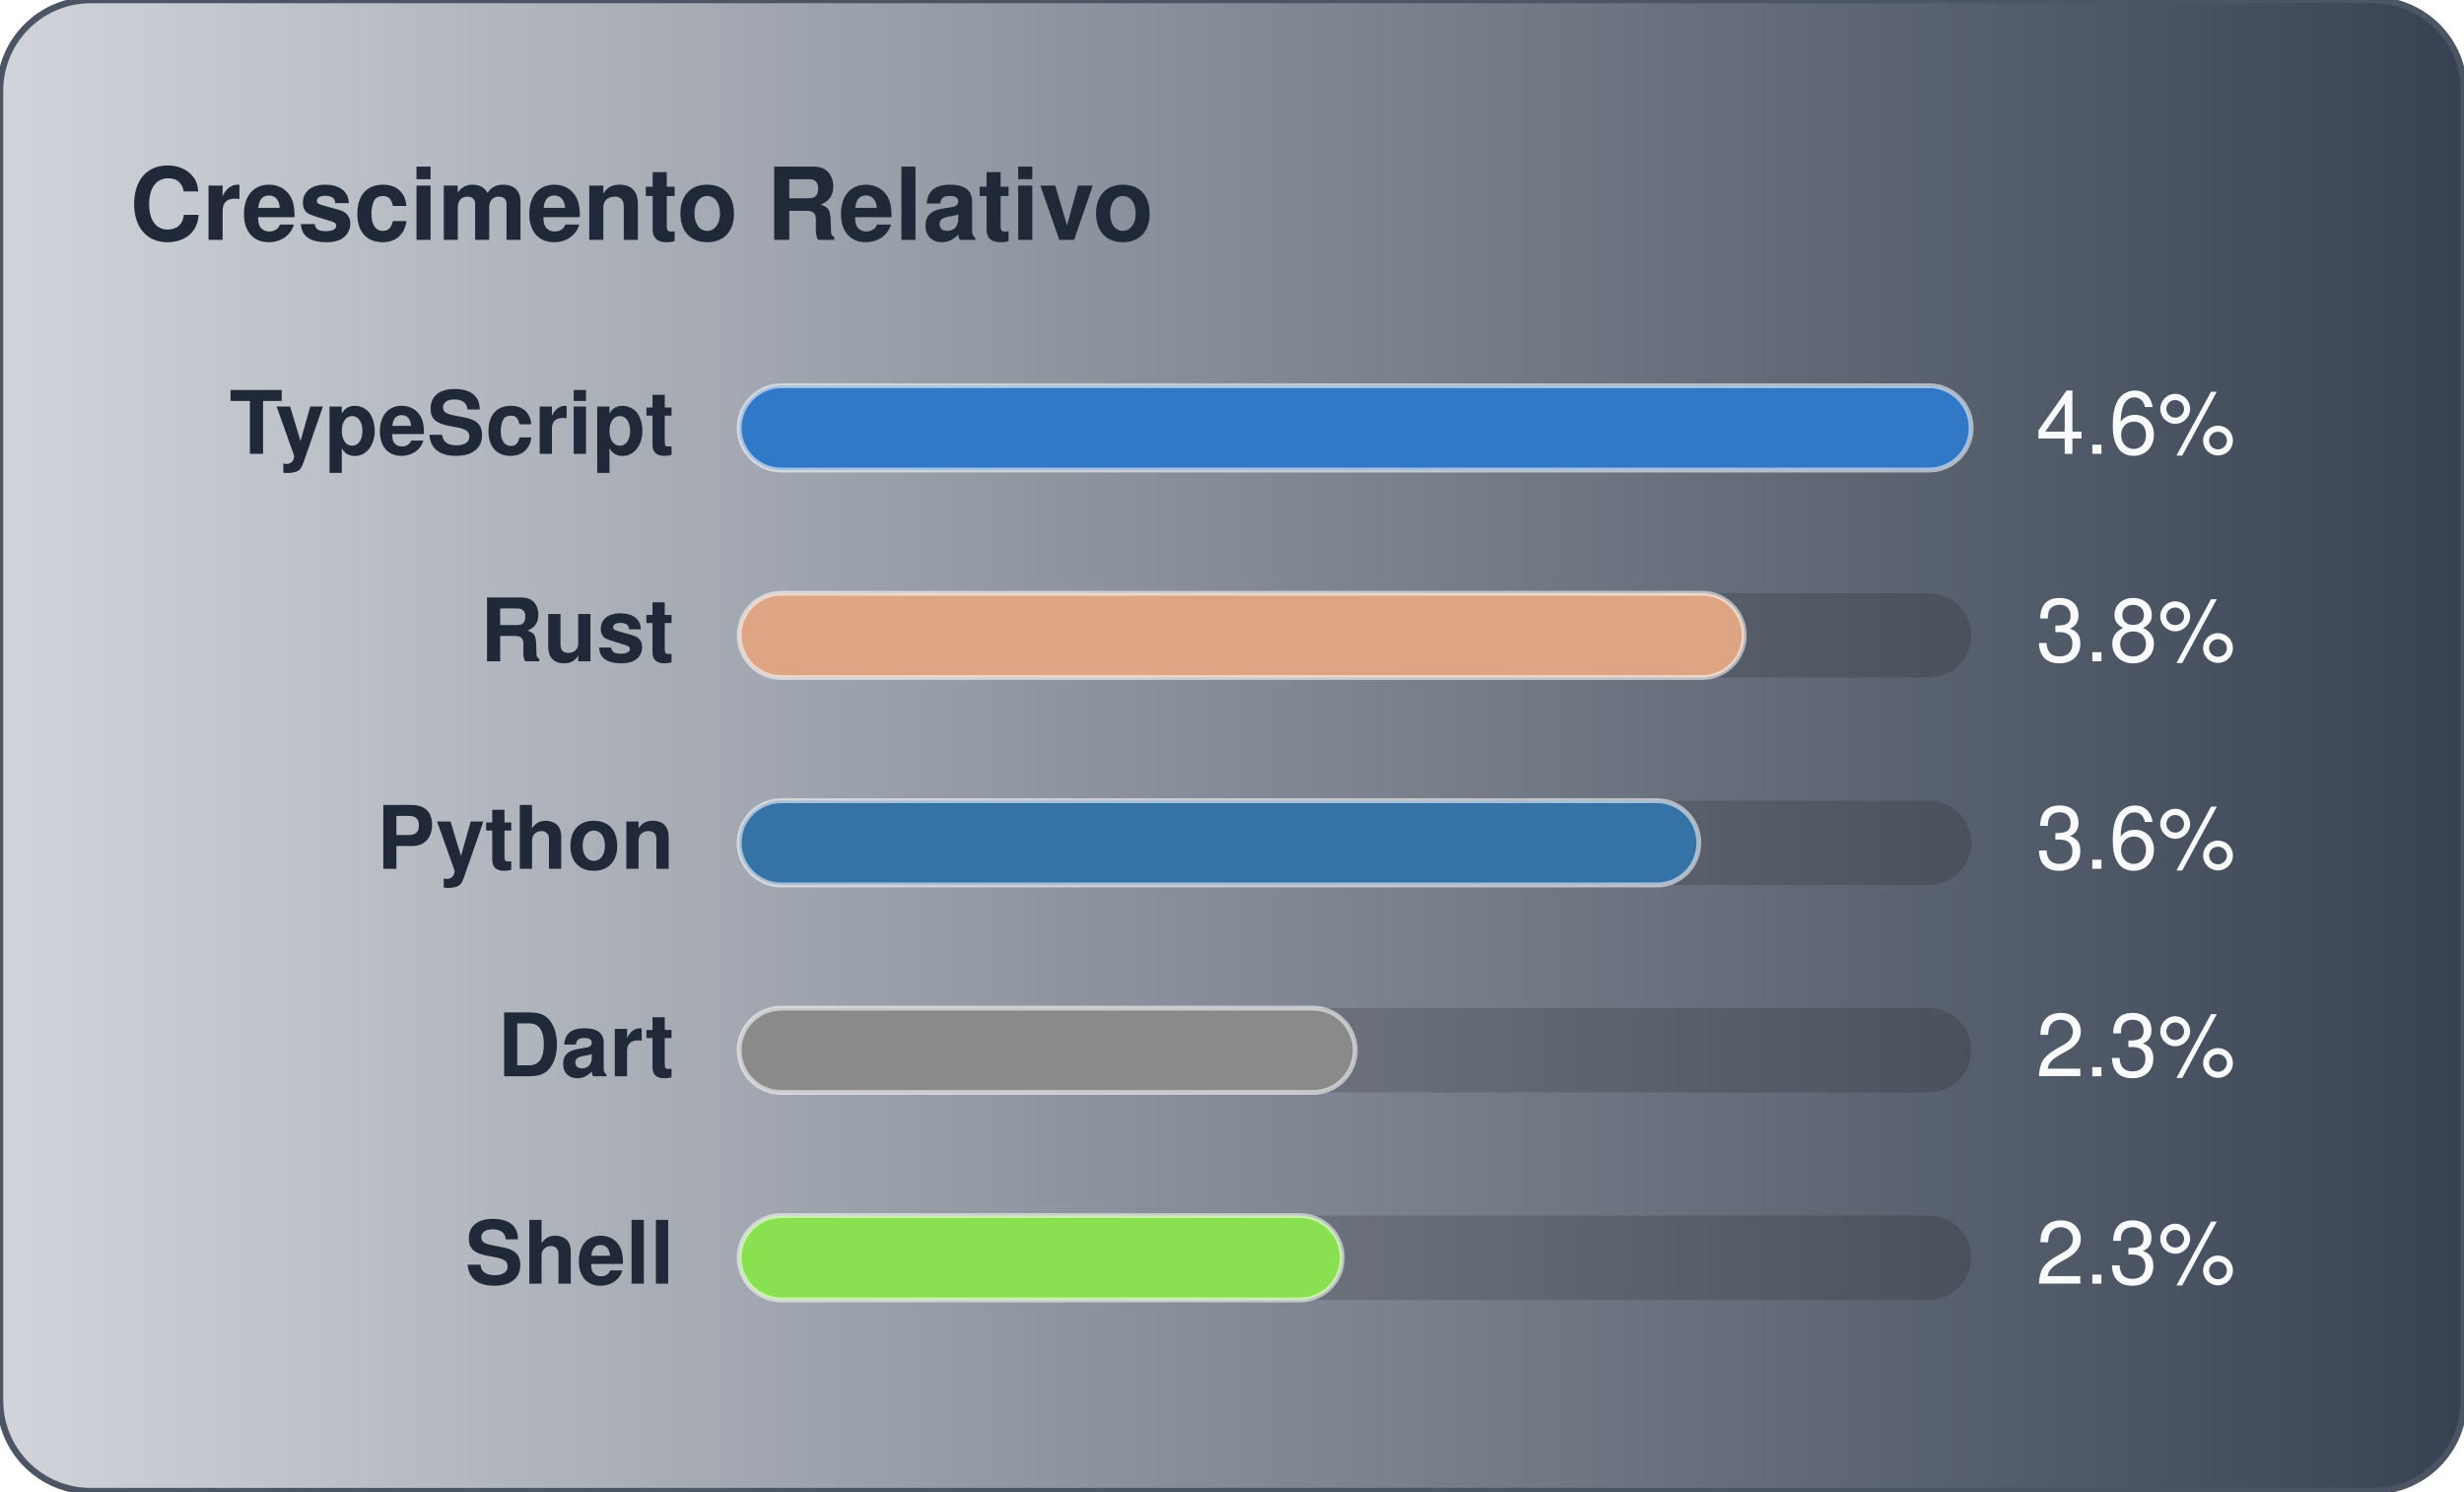
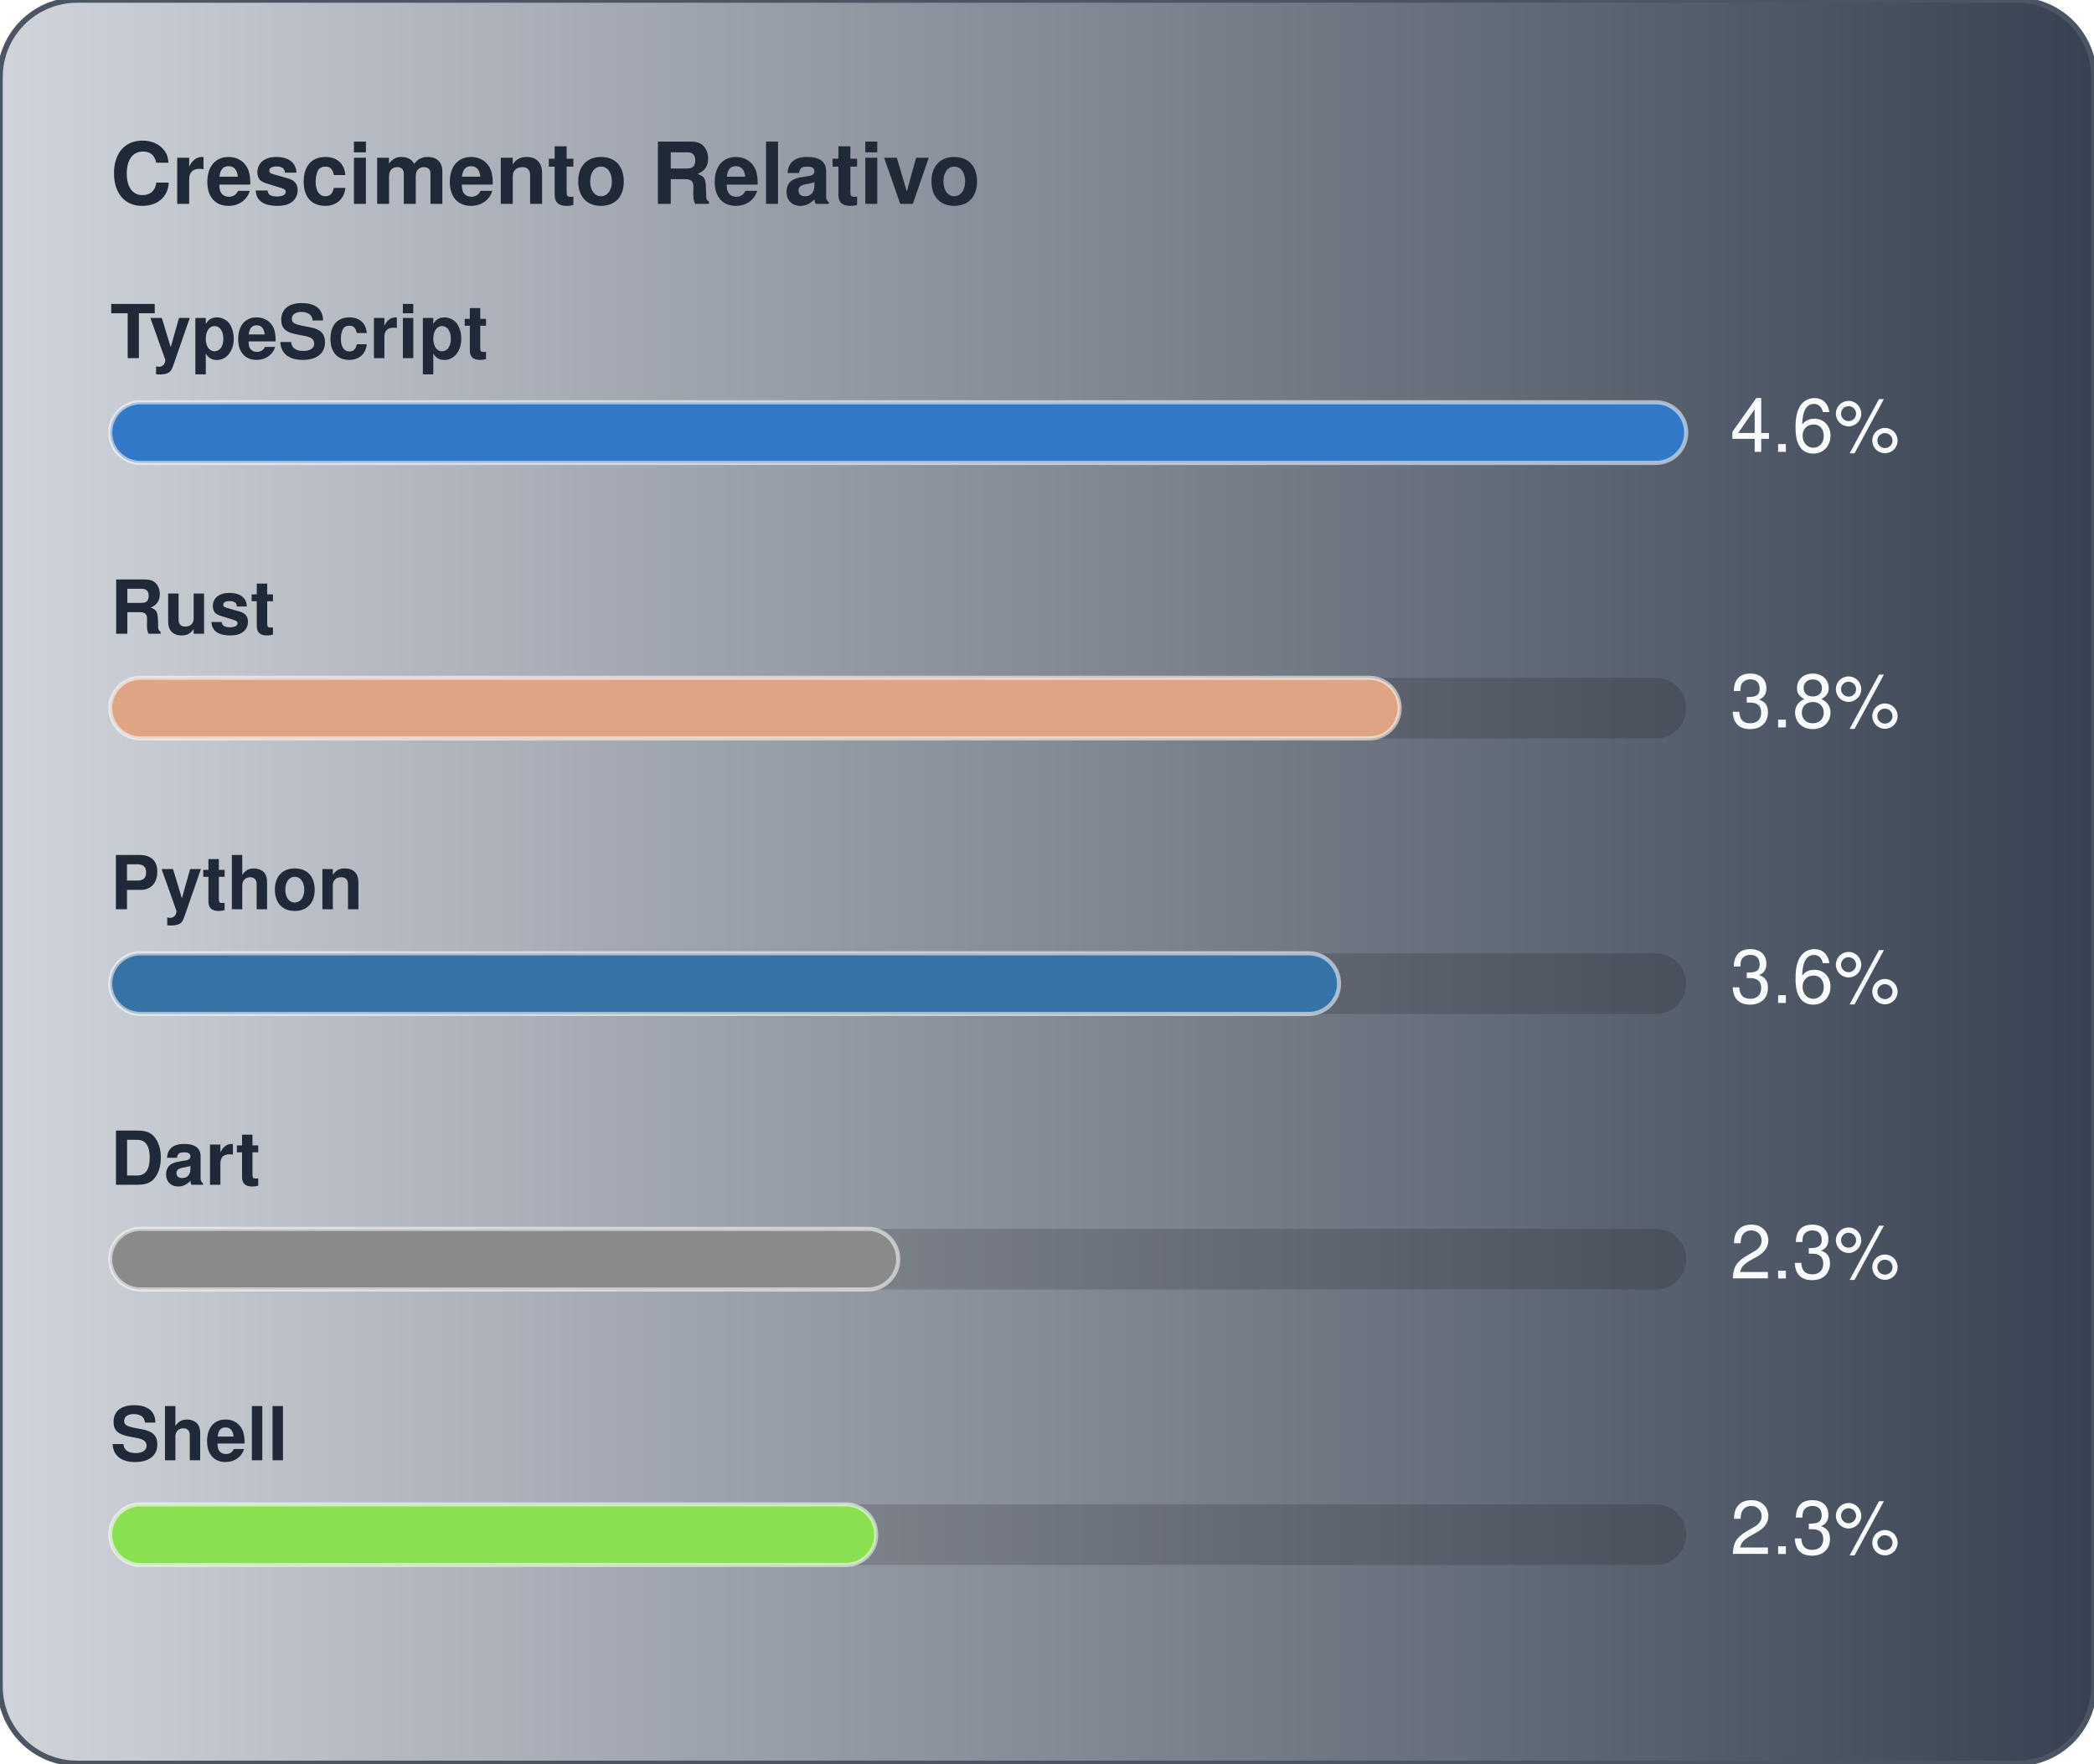
- <svg xmlns="http://www.w3.org/2000/svg" width="380" height="230" viewBox="0 0 380 230" role="img" aria-label="Crescimento Relativo">
+ <svg xmlns="http://www.w3.org/2000/svg" width="380" height="320" viewBox="0 0 380 320" role="img" aria-label="Crescimento Relativo">
  <defs>
    <linearGradient id="gradGithubGrowth" x1="0%" y1="0%" x2="100%" y2="0%">
      <stop offset="0%" stop-color="#D1D5DB" />
      <stop offset="100%" stop-color="#374151" />
    </linearGradient>
  </defs>
  <style>
    text { font-family: -apple-system, BlinkMacSystemFont, "Segoe UI", Helvetica, Arial, sans-serif; font-size: 13.5px; }
    .card { fill: url(#gradGithubGrowth); stroke: #4b5563; stroke-width: 1; }
    .title { fill: #1f2937; font-weight: 700; font-size: 15.5px; }
    .lbl { fill: #1f2937; font-weight: 600; }
    .val { fill: #f9fafb; }
    .track { fill: rgba(0,0,0,0.15); }
    .bar { stroke: rgba(255,255,255,0.55); stroke-width: 0.75; }
  </style>
-   <rect x="0" y="0" width="380" height="230" rx="14" class="card" />
+   <rect x="0" y="0" width="380" height="320" rx="14" class="card" />
  <text x="20" y="37" class="title">Crescimento Relativo</text>
-   <text x="104" y="70.0" text-anchor="end" class="lbl">TypeScript</text>
-   <rect x="114" y="59.5" width="190" height="13" rx="6.5" class="track" />
-   <rect x="114" y="59.5" width="190" height="13" rx="6.5" fill="#3178c6" class="bar" />
-   <text x="314" y="70.0" class="val">4.6%</text>
-   <text x="104" y="102.0" text-anchor="end" class="lbl">Rust</text>
-   <rect x="114" y="91.5" width="190" height="13" rx="6.5" class="track" />
-   <rect x="114" y="91.5" width="155" height="13" rx="6.5" fill="#dea584" class="bar" />
-   <text x="314" y="102.0" class="val">3.8%</text>
-   <text x="104" y="134.0" text-anchor="end" class="lbl">Python</text>
-   <rect x="114" y="123.5" width="190" height="13" rx="6.5" class="track" />
-   <rect x="114" y="123.5" width="148" height="13" rx="6.5" fill="#3572A5" class="bar" />
-   <text x="314" y="134.0" class="val">3.6%</text>
-   <text x="104" y="166.0" text-anchor="end" class="lbl">Dart</text>
-   <rect x="114" y="155.5" width="190" height="13" rx="6.5" class="track" />
-   <rect x="114" y="155.5" width="95" height="13" rx="6.5" fill="#8a8a8a" class="bar" />
-   <text x="314" y="166.0" class="val">2.3%</text>
-   <text x="104" y="198.0" text-anchor="end" class="lbl">Shell</text>
-   <rect x="114" y="187.5" width="190" height="13" rx="6.5" class="track" />
-   <rect x="114" y="187.5" width="93" height="13" rx="6.5" fill="#89e051" class="bar" />
-   <text x="314" y="198.0" class="val">2.3%</text>
+   <text x="20" y="65" class="lbl">TypeScript</text>
+   <rect x="20" y="73" width="286" height="11" rx="5.5" class="track" />
+   <rect x="20" y="73" width="286" height="11" rx="5.5" fill="#3178c6" class="bar" />
+   <text x="314" y="82" class="val">4.6%</text>
+   <text x="20" y="115" class="lbl">Rust</text>
+   <rect x="20" y="123" width="286" height="11" rx="5.5" class="track" />
+   <rect x="20" y="123" width="234" height="11" rx="5.5" fill="#dea584" class="bar" />
+   <text x="314" y="132" class="val">3.8%</text>
+   <text x="20" y="165" class="lbl">Python</text>
+   <rect x="20" y="173" width="286" height="11" rx="5.5" class="track" />
+   <rect x="20" y="173" width="223" height="11" rx="5.5" fill="#3572A5" class="bar" />
+   <text x="314" y="182" class="val">3.6%</text>
+   <text x="20" y="215" class="lbl">Dart</text>
+   <rect x="20" y="223" width="286" height="11" rx="5.5" class="track" />
+   <rect x="20" y="223" width="143" height="11" rx="5.5" fill="#8a8a8a" class="bar" />
+   <text x="314" y="232" class="val">2.3%</text>
+   <text x="20" y="265" class="lbl">Shell</text>
+   <rect x="20" y="273" width="286" height="11" rx="5.5" class="track" />
+   <rect x="20" y="273" width="139" height="11" rx="5.5" fill="#89e051" class="bar" />
+   <text x="314" y="282" class="val">2.3%</text>
</svg>
